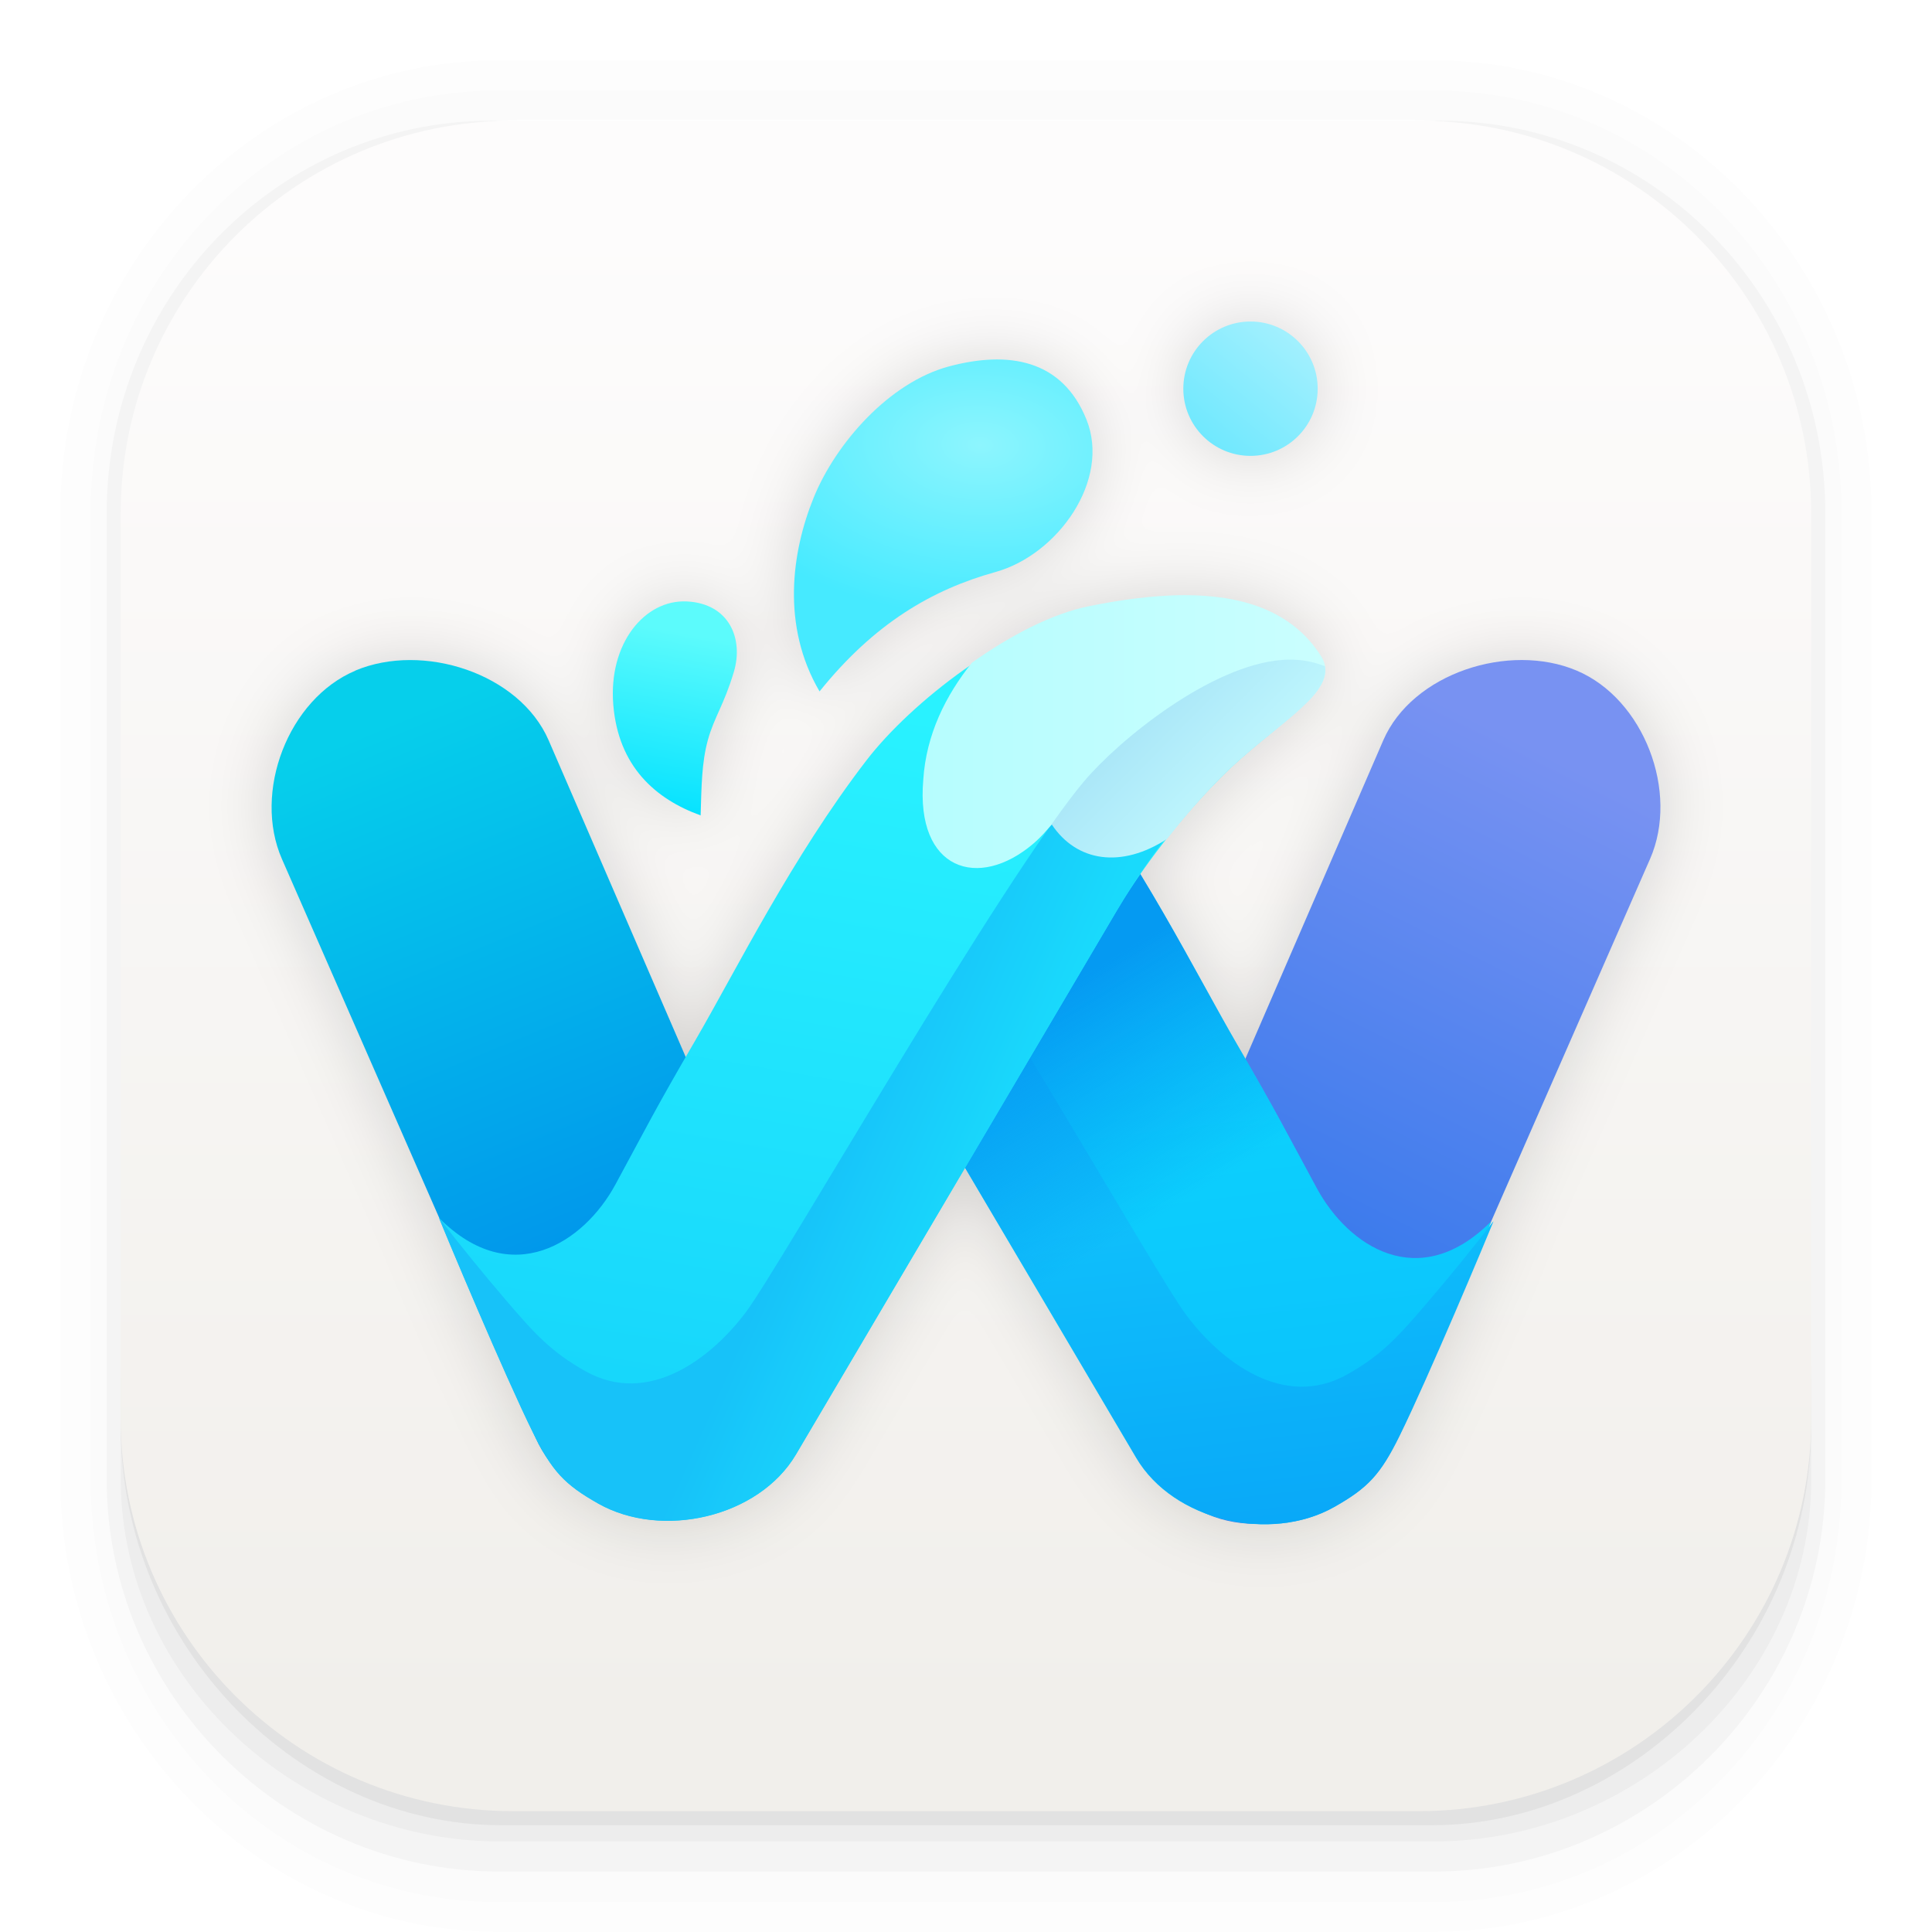
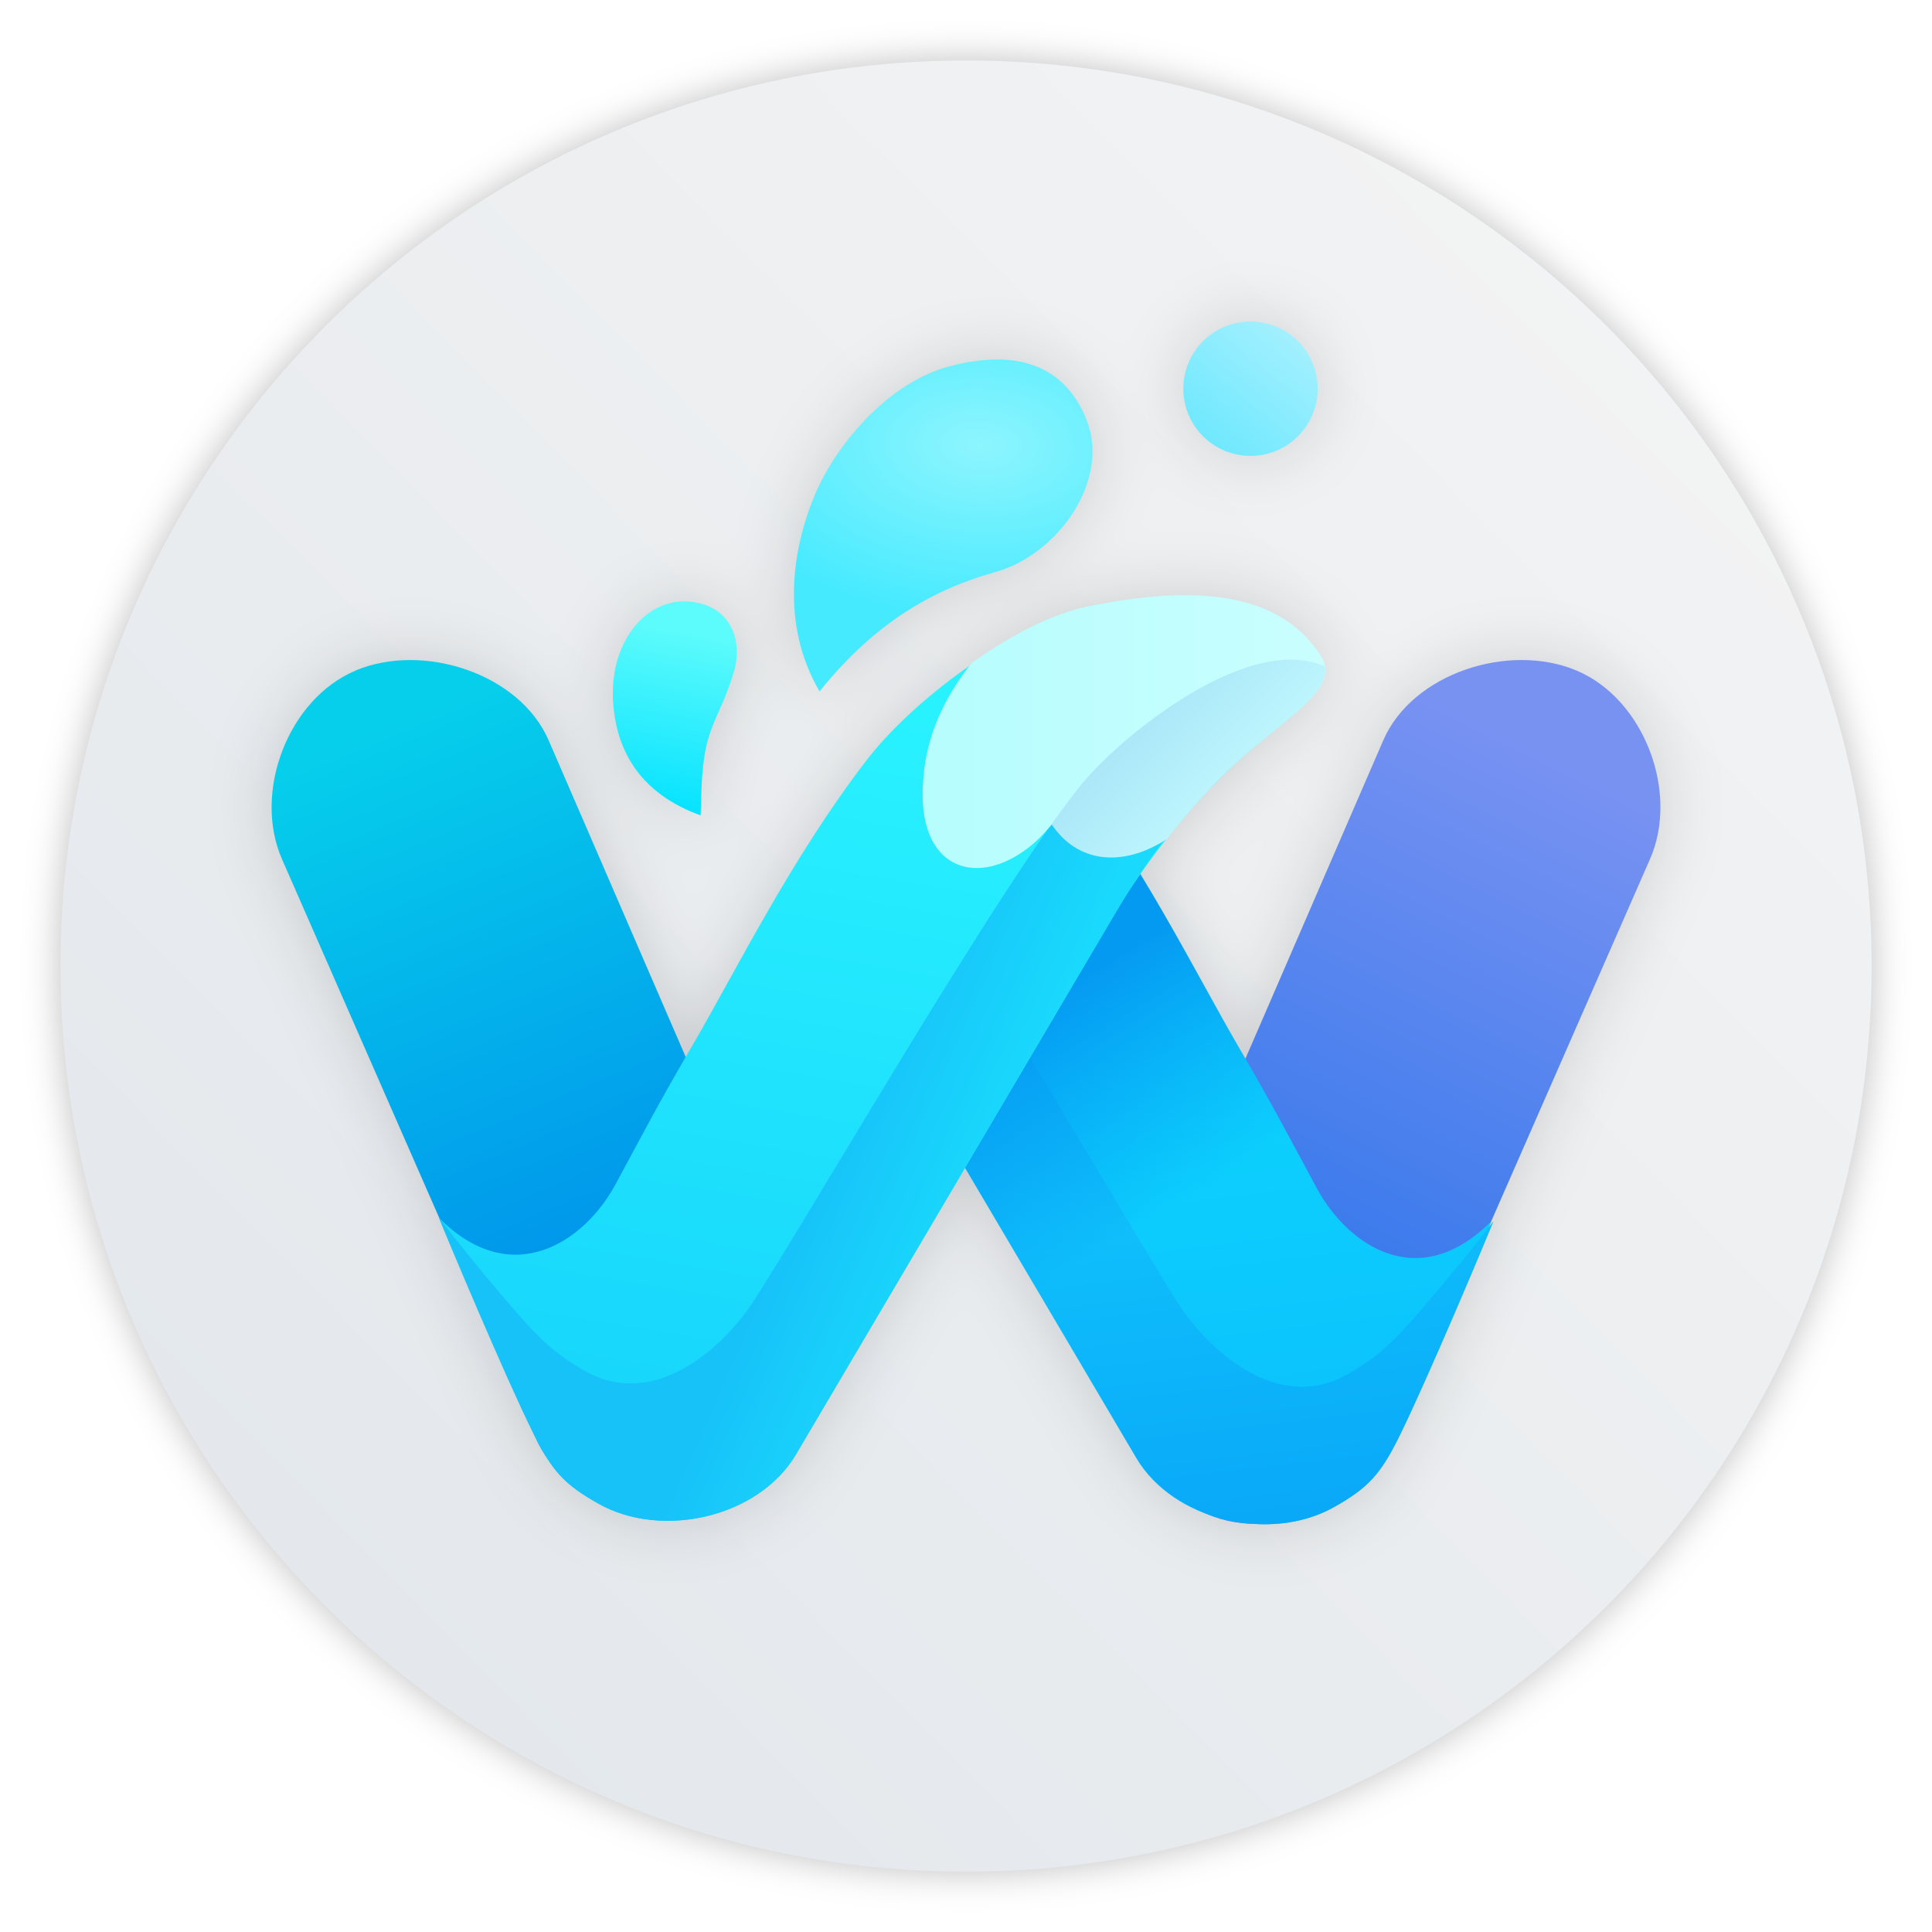
- <svg xmlns="http://www.w3.org/2000/svg" width="64" height="64" version="1.1" viewBox="0 0 16.933 16.933">
-   <defs>
-     <linearGradient id="l" x1="-112.45" x2="-112.42" y1="271.04" y2="265.14" gradientUnits="userSpaceOnUse">
-       <stop stop-color="#0094eb" offset="0" />
-       <stop stop-color="#06cfeb" offset="1" />
-     </linearGradient>
-     <linearGradient id="k" x1="7.04" x2="5.767" y1="286.24" y2="293.71" gradientUnits="userSpaceOnUse">
-       <stop stop-color="#29f2ff" offset="0" />
-       <stop stop-color="#16d5fb" offset="1" />
-     </linearGradient>
-     <linearGradient id="j" x1="32.799" x2="27.072" y1="42.111" y2="39.572" gradientUnits="userSpaceOnUse">
-       <stop stop-color="#19dafc" offset="0" />
-       <stop stop-color="#17c2f9" offset="1" />
-     </linearGradient>
-     <linearGradient id="i" x1="8.998" x2="10.294" y1="289.45" y2="291.56" gradientUnits="userSpaceOnUse">
-       <stop stop-color="#059af2" offset="0" />
-       <stop stop-color="#0598f3" stop-opacity="0" offset="1" />
-     </linearGradient>
-     <linearGradient id="h" x1="11.571" x2="11.096" y1="293.43" y2="289.55" gradientUnits="userSpaceOnUse">
-       <stop stop-color="#0bc3fc" offset="0" />
-       <stop stop-color="#0dd4fe" offset="1" />
-     </linearGradient>
-     <linearGradient id="g" x1="11.607" x2="11.217" y1="294.76" y2="291.42" gradientUnits="userSpaceOnUse">
-       <stop stop-color="#09a7f8" offset="0" />
-       <stop stop-color="#0fbffb" offset="1" />
-     </linearGradient>
-     <linearGradient id="f" x1="11.713" x2="14.149" y1="291.6" y2="286.73" gradientUnits="userSpaceOnUse">
-       <stop stop-color="#3a7aec" offset="0" />
-       <stop stop-color="#7892f2" offset="1" />
-     </linearGradient>
-     <linearGradient id="e" x1="5.25" x2="5.564" y1="287.3" y2="285.59" gradientUnits="userSpaceOnUse">
-       <stop stop-color="#08e3ff" offset="0" />
-       <stop stop-color="#5cfbfc" offset="1" />
-     </linearGradient>
-     <linearGradient id="d" x1="10.855" x2="11.759" y1="283.68" y2="282.57" gradientUnits="userSpaceOnUse">
-       <stop stop-color="#6ee8fe" offset="0" />
-       <stop stop-color="#a3f0fe" offset="1" />
-     </linearGradient>
-     <linearGradient id="c" x1="30.379" x2="45.719" y1="24.664" y2="24.664" gradientUnits="userSpaceOnUse">
-       <stop stop-color="#b6fdfe" offset="0" />
-       <stop stop-color="#cafefe" offset="1" />
-     </linearGradient>
-     <linearGradient id="b" x1="38.878" x2="41.802" y1="24.172" y2="27.079" gradientUnits="userSpaceOnUse">
-       <stop stop-color="#abe7f8" offset="0" />
-       <stop stop-color="#bef6fd" offset="1" />
-     </linearGradient>
-     <radialGradient id="a" cx="8.661" cy="283.81" r="1.504" gradientTransform="matrix(1.9106 .078065 -.047151 1.154 5.4527 -44.482)" gradientUnits="userSpaceOnUse">
-       <stop stop-color="#8df5fe" offset="0" />
-       <stop stop-color="#46eaff" offset="1" />
+ <svg xmlns="http://www.w3.org/2000/svg" xmlns:xlink="http://www.w3.org/1999/xlink" id="svg140" viewBox="0 0 16.933 16.933" version="1.1" height="64" width="64">
+   <defs id="defs70">
+     <linearGradient gradientUnits="userSpaceOnUse" y2="265.14" y1="271.04" x2="-112.42" x1="-112.45" id="l">
+       <stop id="stop2" offset="0" stop-color="#0094eb" />
+       <stop id="stop4" offset="1" stop-color="#06cfeb" />
+     </linearGradient>
+     <linearGradient gradientUnits="userSpaceOnUse" y2="293.71" y1="286.24" x2="5.767" x1="7.04" id="k">
+       <stop id="stop7" offset="0" stop-color="#29f2ff" />
+       <stop id="stop9" offset="1" stop-color="#16d5fb" />
+     </linearGradient>
+     <linearGradient gradientUnits="userSpaceOnUse" y2="39.572" y1="42.111" x2="27.072" x1="32.799" id="j">
+       <stop id="stop12" offset="0" stop-color="#19dafc" />
+       <stop id="stop14" offset="1" stop-color="#17c2f9" />
+     </linearGradient>
+     <linearGradient gradientUnits="userSpaceOnUse" y2="291.56" y1="289.45" x2="10.294" x1="8.998" id="i">
+       <stop id="stop17" offset="0" stop-color="#059af2" />
+       <stop id="stop19" offset="1" stop-opacity="0" stop-color="#0598f3" />
+     </linearGradient>
+     <linearGradient gradientUnits="userSpaceOnUse" y2="289.55" y1="293.43" x2="11.096" x1="11.571" id="h">
+       <stop id="stop22" offset="0" stop-color="#0bc3fc" />
+       <stop id="stop24" offset="1" stop-color="#0dd4fe" />
+     </linearGradient>
+     <linearGradient gradientUnits="userSpaceOnUse" y2="291.42" y1="294.76" x2="11.217" x1="11.607" id="g">
+       <stop id="stop27" offset="0" stop-color="#09a7f8" />
+       <stop id="stop29" offset="1" stop-color="#0fbffb" />
+     </linearGradient>
+     <linearGradient gradientUnits="userSpaceOnUse" y2="286.73" y1="291.6" x2="14.149" x1="11.713" id="f">
+       <stop id="stop32" offset="0" stop-color="#3a7aec" />
+       <stop id="stop34" offset="1" stop-color="#7892f2" />
+     </linearGradient>
+     <linearGradient gradientUnits="userSpaceOnUse" y2="285.59" y1="287.3" x2="5.564" x1="5.25" id="e">
+       <stop id="stop37" offset="0" stop-color="#08e3ff" />
+       <stop id="stop39" offset="1" stop-color="#5cfbfc" />
+     </linearGradient>
+     <linearGradient gradientUnits="userSpaceOnUse" y2="282.57" y1="283.68" x2="11.759" x1="10.855" id="d">
+       <stop id="stop42" offset="0" stop-color="#6ee8fe" />
+       <stop id="stop44" offset="1" stop-color="#a3f0fe" />
+     </linearGradient>
+     <linearGradient gradientUnits="userSpaceOnUse" y2="24.664" y1="24.664" x2="45.719" x1="30.379" id="c">
+       <stop id="stop47" offset="0" stop-color="#b6fdfe" />
+       <stop id="stop49" offset="1" stop-color="#cafefe" />
+     </linearGradient>
+     <linearGradient gradientUnits="userSpaceOnUse" y2="27.079" y1="24.172" x2="41.802" x1="38.878" id="b">
+       <stop id="stop52" offset="0" stop-color="#abe7f8" />
+       <stop id="stop54" offset="1" stop-color="#bef6fd" />
+     </linearGradient>
+     <radialGradient gradientUnits="userSpaceOnUse" gradientTransform="matrix(1.9106 .078065 -.047151 1.154 5.4527 -44.482)" r="1.504" cy="283.81" cx="8.661" id="a">
+       <stop id="stop57" offset="0" stop-color="#8df5fe" />
+       <stop id="stop59" offset="1" stop-color="#46eaff" />
    </radialGradient>
-     <filter id="n" x="-.056" y="-.065" width="1.112" height="1.129" color-interpolation-filters="sRGB">
-       <feGaussianBlur stdDeviation="0.326" />
-     </filter>
-     <linearGradient id="linearGradient862-3" x1="7.937" x2="7.937" y1="15.081" y2="1.852" gradientTransform="matrix(.99996 0 0 .99996 3.7873e-5 .0083453)" gradientUnits="userSpaceOnUse">
-       <stop stop-color="#f1efeb" offset="0" />
-       <stop stop-color="#fdfcfc" offset="1" />
-     </linearGradient>
+     <filter color-interpolation-filters="sRGB" height="1.129" width="1.112" y="-.065" x="-.056" id="n">
+       <feGaussianBlur id="feGaussianBlur62" stdDeviation="0.326" />
+     </filter>
+     <linearGradient gradientUnits="userSpaceOnUse" gradientTransform="matrix(.99996 0 0 .99996 3.7873e-5 .0083453)" y2="1.852" y1="15.081" x2="7.937" x1="7.937" id="linearGradient862-3">
+       <stop id="stop65" offset="0" stop-color="#f1efeb" />
+       <stop id="stop67" offset="1" stop-color="#fdfcfc" />
+     </linearGradient>
+     <linearGradient id="linearGradient964">
+       <stop id="stop960" offset="0" style="stop-color:#e1e6eb;stop-opacity:1" />
+       <stop id="stop962" offset="1" style="stop-color:#f5f5f5;stop-opacity:1" />
+     </linearGradient>
+     <linearGradient id="linearGradient910" x1="45" x2="60.076" y1="19" y2="3.924" gradientTransform="matrix(0.89283,0,0,-0.89283,114.0544,60.491)" gradientUnits="userSpaceOnUse">
+       <stop stop-color="#fff" offset="0" id="stop2-3" />
+       <stop stop-color="#ffefcc" offset="1" id="stop4-6" />
+     </linearGradient>
+     <radialGradient id="radialGradient1089" cx="-10.016" cy="4.929" r="1.7" gradientTransform="matrix(6.8413,0.088798,-0.13161,10.14,218.5036,-115.0887)" gradientUnits="userSpaceOnUse">
+       <stop offset="0" id="stop7-7" />
+       <stop stop-opacity=".33" offset=".476" id="stop9-5" />
+       <stop stop-opacity=".01" offset=".862" id="stop11" />
+       <stop stop-opacity="0" offset="1" id="stop13" />
+     </radialGradient>
+     <linearGradient id="linearGradient940" x1="30" x2="30" y1="54" y2="9" gradientTransform="matrix(1,0,0,-1,110.6258,63.947)" gradientUnits="userSpaceOnUse">
+       <stop stop-color="#fff" offset="0" id="stop16" />
+       <stop stop-color="#f5f5f5" offset="1" id="stop18" />
+     </linearGradient>
+     <linearGradient id="b-3" x1="399.57" x2="399.57" y1="545.8" y2="517.8" gradientTransform="matrix(0.5669644,0,0,0.5669644,-192.5796,-293.0203)" gradientUnits="userSpaceOnUse">
+       <stop stop-color="#3889e9" offset="0" id="stop21" />
+       <stop stop-color="#5ea5fb" offset="1" id="stop23" />
+     </linearGradient>
+     <linearGradient id="linearGradient862" x1="7.937" x2="7.937" y1="15.081" y2="1.852" gradientTransform="matrix(3.7796,0,0,3.7796,110.6258,0)" gradientUnits="userSpaceOnUse">
+       <stop stop-color="#424242" offset="0" id="stop26" />
+       <stop stop-color="#272727" offset="1" id="stop28" />
+     </linearGradient>
+     <filter id="filter1154" x="-.101" y="-.115" width="1.203" height="1.231" color-interpolation-filters="sRGB">
+       <feGaussianBlur stdDeviation="1.158" id="feGaussianBlur31" />
+     </filter>
+     <style id="style921" type="text/css" />
+     <style id="style923" type="text/css" />
+     <style id="style925" type="text/css" />
+     <style id="style927" type="text/css" />
+     <filter color-interpolation-filters="sRGB" height="1.048" width="1.048" y="-.024" x="-.024" id="filter11290">
+       <feGaussianBlur id="feGaussianBlur929" stdDeviation="0.159" />
+     </filter>
+     <linearGradient gradientUnits="userSpaceOnUse" gradientTransform="matrix(3.7796,0,0,3.7796,-0.13309,0.024828)" y2=".647" y1="16.296" x2="16.388" x1=".739" id="linearGradient1005">
+       <stop id="stop932" offset="0" stop-color="#00dc96" />
+       <stop id="stop934" offset="1" stop-color="#14d29b" />
+     </linearGradient>
+     <style id="style937" type="text/css" />
+     <style id="style939" type="text/css" />
+     <style id="style941" type="text/css" />
+     <linearGradient id="linearGradient1057">
+       <stop id="stop1229" offset="0" stop-color="#fff" />
+       <stop id="stop1231" offset="1" stop-opacity="0" stop-color="#fff" />
+     </linearGradient>
+     <linearGradient gradientUnits="userSpaceOnUse" gradientTransform="matrix(1.5625,0,0,1.5625,0.40633,-5.1891)" y2="52.847" y1="27.545" x2="34.999" x1="34.999" id="linearGradient982">
+       <stop id="stop1234" offset="0" stop-color="#32b4ff" />
+       <stop id="stop1236" offset="1" stop-color="#3287ff" />
+     </linearGradient>
+     <style id="style1239" type="text/css" />
+     <style id="style1241" type="text/css" />
+     <linearGradient gradientUnits="userSpaceOnUse" gradientTransform="matrix(1.5625,0,0,1.5625,-9.2253,1.3231)" y2="43.681" y1="18.052" x2="21.314" x1="21.314" id="linearGradient1047">
+       <stop id="stop1243" offset="0" stop-color="#14dc78" />
+       <stop id="stop1245" offset="1" stop-color="#14a03c" />
+     </linearGradient>
+     <linearGradient gradientUnits="userSpaceOnUse" gradientTransform="matrix(1.5625,0,0,1.5625,-8.1072,-10.908)" y2="37.368" y1="12.316" x2="41.729" x1="41.729" id="linearGradient1049">
+       <stop id="stop1248" offset="0" stop-color="#ff3c64" />
+       <stop id="stop1250" offset="1" stop-color="#ff4628" />
+     </linearGradient>
+     <linearGradient xlink:href="#linearGradient1057" gradientUnits="userSpaceOnUse" gradientTransform="matrix(1,0,0,1.2271,0.20646,-10.975)" y2="39.768" y1="32.234" x2="34.427" x1="34.427" id="linearGradient1059" />
+     <linearGradient xlink:href="#linearGradient1057" gradientUnits="userSpaceOnUse" gradientTransform="matrix(1,0,0,1.2271,-12.55,-19.793)" y2="39.768" y1="32.234" x2="34.427" x1="34.427" id="linearGradient1063" />
+     <linearGradient xlink:href="#linearGradient1057" gradientUnits="userSpaceOnUse" gradientTransform="matrix(1,0,0,1.2271,5.7554,-25.761)" y2="39.768" y1="32.234" x2="34.427" x1="34.427" id="linearGradient1067" />
+     <filter color-interpolation-filters="sRGB" height="1.048" width="1.048" y="-.024" x="-.024" id="filter11290-3">
+       <feGaussianBlur id="feGaussianBlur1256" stdDeviation="0.159" />
+     </filter>
+     <linearGradient gradientUnits="userSpaceOnUse" gradientTransform="matrix(3.7796,0,0,3.7796,-0.13155,0.0250173)" y2=".647" y1="16.296" x2="16.388" x1=".739" id="linearGradient1005-6">
+       <stop id="stop1259" offset="0" stop-color="#dddfe1" />
+       <stop id="stop1261" offset="1" stop-color="#f3f4f6" />
+     </linearGradient>
+     <linearGradient gradientTransform="matrix(0.2645781,0,0,0.2645781,19.75104,0.1362822)" gradientUnits="userSpaceOnUse" y2="1.874" x2="-12.677" y1="60.745" x1="-72.471" id="linearGradient966" xlink:href="#linearGradient964" />
  </defs>
-   <g shape-rendering="auto">
-     <path d="m4.369 0.529c-2.114 0-3.84 1.784-3.84 3.968v8.467c0 2.185 1.726 3.968 3.84 3.968h8.194c2.114 0 3.84-1.784 3.84-3.968v-8.467c0-2.185-1.726-3.968-3.84-3.968zm0.257 0.521h7.681c1.844 0 3.329 1.534 3.329 3.44v7.937c0 1.906-1.485 3.44-3.329 3.44h-7.681c-1.844 0-3.329-1.534-3.329-3.44v-7.937c0-1.906 1.485-3.44 3.329-3.44z" color="#000000" color-rendering="auto" dominant-baseline="auto" image-rendering="auto" opacity=".01" solid-color="#000000" stop-color="#000000" style="font-feature-settings:normal;font-variant-alternates:normal;font-variant-caps:normal;font-variant-east-asian:normal;font-variant-ligatures:normal;font-variant-numeric:normal;font-variant-position:normal;font-variation-settings:normal;inline-size:0;isolation:auto;mix-blend-mode:normal;shape-margin:0;shape-padding:0;text-decoration-color:#000000;text-decoration-line:none;text-decoration-style:solid;text-indent:0;text-orientation:mixed;text-transform:none;white-space:normal" />
-     <path d="m4.359 0.794c-1.967 0-3.564 1.653-3.564 3.688v8.5c0 2.035 1.597 3.688 3.564 3.688h8.216c1.967 0 3.564-1.653 3.564-3.688v-8.5c0-2.035-1.598-3.688-3.564-3.688zm0.272 0.256h7.672c1.842 0 3.325 1.534 3.325 3.44v7.937c0 1.906-1.483 3.44-3.325 3.44h-7.672c-1.842 0-3.325-1.534-3.325-3.44v-7.937c0-1.906 1.483-3.44 3.325-3.44z" color="#000000" color-rendering="auto" dominant-baseline="auto" image-rendering="auto" opacity=".01" solid-color="#000000" stop-color="#000000" style="font-feature-settings:normal;font-variant-alternates:normal;font-variant-caps:normal;font-variant-east-asian:normal;font-variant-ligatures:normal;font-variant-numeric:normal;font-variant-position:normal;font-variation-settings:normal;inline-size:0;isolation:auto;mix-blend-mode:normal;shape-margin:0;shape-padding:0;text-decoration-color:#000000;text-decoration-line:none;text-decoration-style:solid;text-indent:0;text-orientation:mixed;text-transform:none;white-space:normal" />
-     <g>
-       <path d="m4.31 1.058c-1.866 0-3.375 1.538-3.375 3.439v8.467c0 1.901 1.57 3.439 3.436 3.439h8.2c1.866 0 3.427-1.538 3.427-3.439v-8.467c0-1.901-1.51-3.439-3.376-3.439h-0.097c1.794 0.087 3.214 1.582 3.214 3.432v7.937c0 1.906-1.506 3.44-3.377 3.44h-7.79c-1.871 0-3.377-1.534-3.377-3.44v-7.937c0-1.85 1.42-3.345 3.214-3.432z" color="#000000" color-rendering="auto" dominant-baseline="auto" image-rendering="auto" opacity=".03" solid-color="#000000" stop-color="#000000" style="font-feature-settings:normal;font-variant-alternates:normal;font-variant-caps:normal;font-variant-east-asian:normal;font-variant-ligatures:normal;font-variant-numeric:normal;font-variant-position:normal;font-variation-settings:normal;inline-size:0;isolation:auto;mix-blend-mode:normal;shape-margin:0;shape-padding:0;text-decoration-color:#000000;text-decoration-line:none;text-decoration-style:solid;text-indent:0;text-orientation:mixed;text-transform:none;white-space:normal" />
-       <path transform="scale(.26458)" d="m4 46.969v2.031c0 6.648 5.896 12 12.544 12h30.961c6.648 0 12.495-5.352 12.495-12v-1.992c-0.021 7.185-5.81 12.963-13 12.963h-29.998c-7.203 0-13.002-5.799-13.002-13.002z" color="#000000" color-rendering="auto" dominant-baseline="auto" image-rendering="auto" opacity=".03" solid-color="#000000" stop-color="#000000" style="font-feature-settings:normal;font-variant-alternates:normal;font-variant-caps:normal;font-variant-east-asian:normal;font-variant-ligatures:normal;font-variant-numeric:normal;font-variant-position:normal;font-variation-settings:normal;inline-size:0;isolation:auto;mix-blend-mode:normal;shape-margin:0;shape-padding:0;text-decoration-color:#000000;text-decoration-line:none;text-decoration-style:solid;text-indent:0;text-orientation:mixed;text-transform:none;white-space:normal" />
-       <path d="m1.058 11.906v0.592c0 1.939 1.573 3.499 3.332 3.499h8.16c1.759 0 3.324-1.561 3.324-3.499v-0.581c-0.006 2.095-1.537 3.78-3.439 3.78h-7.937c-1.906 0-3.44-1.691-3.44-3.792z" color="#000000" color-rendering="auto" dominant-baseline="auto" image-rendering="auto" opacity=".05" solid-color="#000000" stop-color="#000000" style="font-feature-settings:normal;font-variant-alternates:normal;font-variant-caps:normal;font-variant-east-asian:normal;font-variant-ligatures:normal;font-variant-numeric:normal;font-variant-position:normal;font-variation-settings:normal;inline-size:0;isolation:auto;mix-blend-mode:normal;shape-margin:0;shape-padding:0;text-decoration-color:#000000;text-decoration-line:none;text-decoration-style:solid;text-indent:0;text-orientation:mixed;text-transform:none;white-space:normal" />
+   <circle style="filter:url(#filter11290-3)" id="circle1266" stroke-width="0.14" opacity="0.25" filter="url(#filter11290)" r="7.938" cy="8.467" cx="8.467" />
+   <circle style="fill:url(#linearGradient966);fill-opacity:1;stroke-width:0.826;stroke-linecap:round" id="path958" cx="8.467" cy="8.467" r="7.937" />
+   <g id="g112" opacity=".15" filter="url(#n)" transform="matrix(.86977 0 0 .86977 1.0951 -242.86)">
+     <path id="path88" style="paint-order:normal" d="m-112.36 264.53c0.737 0 1.505 0.666 1.503 1.403l-0.022 6.612c-2e-3 0.737-0.718 1.174-1.454 1.174s-1.457-0.622-1.458-1.358l-8e-3 -6.366c-9.2e-4 -0.737 0.703-1.464 1.439-1.464z" transform="matrix(.92176 -.38775 .4003 .91639 0 0)" />
+     <path id="path90" style="paint-order:normal" d="m14.627 285.98c-0.679-0.286-1.654 0.027-1.947 0.703l-2.627 6.067c-0.293 0.676 0.18 1.448 0.859 1.734 0.679 0.286 1.604-0.099 1.9-0.774l2.556-5.831c0.296-0.675-0.062-1.614-0.741-1.899z" />
+     <path id="path92" style="paint-order:normal" d="m9.479 286.92c0.749 0.973 1.31 2.108 1.726 2.824 0.417 0.716 0.487 0.866 0.805 1.452 0.317 0.585 1.03 1.065 1.758 0.334-0.066 0.166-0.639 1.579-0.928 2.164-0.192 0.39-0.318 0.524-0.658 0.716-0.641 0.362-1.618 0.139-1.992-0.496l-3.229-5.473c1.153-0.695 1.323-0.837 2.519-1.52z" />
+     <path id="path94" style="paint-order:normal" d="m7.521 287.46c0.833 0.981 2.829 4.553 3.175 5.016 0.346 0.463 0.981 0.958 1.623 0.596 0.34-0.192 0.506-0.374 0.789-0.704 0.227-0.265 0.481-0.575 0.677-0.833 0.002-2e-3 0.003-3e-3 0.005-4e-3 -0.066 0.166-0.657 1.576-0.946 2.162-0.192 0.39-0.318 0.524-0.658 0.716-0.641 0.362-1.618 0.139-1.993-0.496l-3.229-5.474c0.23-0.382 0.313-0.513 0.558-0.979z" />
+     <path id="path96" style="paint-order:normal" d="m9.479 286.92c0.749 0.973 1.31 2.108 1.726 2.824 0.417 0.716 0.487 0.866 0.805 1.452 0.317 0.585 1.03 1.065 1.758 0.334-0.066 0.166-0.639 1.579-0.928 2.164-0.192 0.39-0.318 0.524-0.658 0.716-0.641 0.362-1.618 0.139-1.992-0.496l-3.229-5.473c1.153-0.695 1.323-0.837 2.519-1.52z" />
+     <path id="path98" style="paint-order:normal" d="m9.711 285.37c-0.802 0.161-1.789 0.93-2.238 1.514-0.749 0.973-1.31 2.108-1.726 2.824-0.417 0.716-0.487 0.866-0.805 1.452-0.317 0.585-1.048 1.068-1.776 0.337 0.066 0.166 0.657 1.576 0.946 2.161 0.192 0.39 0.318 0.524 0.658 0.716 0.641 0.362 1.618 0.139 1.992-0.496l3.229-5.473c0.187-0.317 0.543-0.835 1.051-1.347 0.543-0.548 1.198-0.852 0.976-1.206-0.476-0.761-1.474-0.652-2.276-0.492z" />
+     <path id="path100" style="paint-order:normal" d="m44.643 21.932c-0.181-0.013-0.371-0.013-0.57 2e-3 -2.719 0.204-6.19 3.027-7.533 4.61-3.148 3.708-11.577 18.472-12.883 20.22-1.307 1.748-3.708 3.622-6.133 2.252-1.285-0.726-1.912-1.413-2.981-2.66-0.858-1.001-1.817-2.174-2.561-3.148-0.006-0.006-0.012-0.01-0.018-0.016 0.248 0.629 2.482 5.958 3.574 8.17 0.727 1.472 1.203 1.979 2.488 2.705 2.424 1.37 6.116 0.525 7.531-1.873l12.205-20.688c0.707-1.199 1.983-3.182 3.904-5.117 1.862-1.877 4.118-2.959 3.912-4.157-0.321-0.126-0.546-0.271-0.936-0.299z" transform="matrix(.26458 0 0 .26458 0 280.07)" />
+     <path id="path102" d="m5.801 287.44c-0.456-0.165-0.829-0.494-0.88-1.114-0.051-0.619 0.317-1.064 0.743-1.042s0.571 0.377 0.472 0.709c-0.099 0.332-0.199 0.458-0.262 0.687s-0.064 0.469-0.073 0.76z" />
+     <path id="path104" d="m6.999 286.19c-0.385-0.658-0.282-1.404-0.058-1.954 0.224-0.55 0.764-1.16 1.361-1.32s1.142-0.074 1.387 0.535c0.245 0.608-0.285 1.361-0.919 1.537s-1.219 0.516-1.771 1.203z" />
+     <circle id="circle106" style="paint-order:normal" r=".677" cy="283.14" cx="11.342" />
+     <path id="path108" style="paint-order:normal" d="m40.379 19.467c-1.243-0.001-2.518 0.19-3.654 0.418-1.427 0.286-3.009 1.124-4.465 2.152-1.004 1.25-1.745 2.742-1.855 4.459-0.296 3.456 2.104 4.213 4.188 2.438 0.319-0.272 0.498-0.501 0.688-0.713 0.898-0.833 6.312-2.926 9.768-4.699 0.585-0.599 0.873-1.147 0.516-1.717-1.125-1.797-3.111-2.336-5.184-2.338z" transform="matrix(.26458 0 0 .26458 0 280.07)" />
+     <path id="path110" style="paint-order:normal" d="m44.643 21.932c-0.181-0.013-0.371-0.013-0.57 2e-3 -2.719 0.204-6.19 3.027-7.533 4.609-0.353 0.416-0.779 0.988-1.248 1.648 0.963 1.455 2.679 1.677 4.394 0.562 0.592-0.75 1.259-1.54 2.051-2.338 1.862-1.877 4.173-3.042 3.967-4.24-0.321-0.126-0.67-0.216-1.06-0.244z" transform="matrix(.26458 0 0 .26458 0 280.07)" />
+   </g>
+   <g id="g138" transform="matrix(.86977 0 0 .86977 1.0951 -242.86)">
+     <path id="path114" style="paint-order:normal" fill="url(#l)" d="m-112.36 264.53c0.737 0 1.505 0.666 1.503 1.403l-0.022 6.612c-2e-3 0.737-0.718 1.174-1.454 1.174s-1.457-0.622-1.458-1.358l-8e-3 -6.366c-9.2e-4 -0.737 0.703-1.464 1.439-1.464z" transform="matrix(.92176 -.38775 .4003 .91639 0 0)" />
+     <path id="path116" style="paint-order:normal" fill="url(#f)" d="m14.627 285.98c-0.679-0.286-1.654 0.027-1.947 0.703l-2.627 6.067c-0.293 0.676 0.18 1.448 0.859 1.734 0.679 0.286 1.604-0.099 1.9-0.774l2.556-5.831c0.296-0.675-0.062-1.614-0.741-1.899z" />
+     <path id="path118" style="paint-order:normal" fill="url(#h)" d="m9.479 286.92c0.749 0.973 1.31 2.108 1.726 2.824 0.417 0.716 0.487 0.866 0.805 1.452 0.317 0.585 1.03 1.065 1.758 0.334-0.066 0.166-0.639 1.579-0.928 2.164-0.192 0.39-0.318 0.524-0.658 0.716-0.641 0.362-1.618 0.139-1.992-0.496l-3.229-5.473c1.153-0.695 1.323-0.837 2.519-1.52z" />
+     <path id="path120" style="paint-order:normal" fill="url(#g)" d="m7.521 287.46c0.833 0.981 2.829 4.553 3.175 5.016 0.346 0.463 0.981 0.958 1.623 0.596 0.34-0.192 0.506-0.374 0.789-0.704 0.227-0.265 0.481-0.575 0.677-0.833 0.002-2e-3 0.003-3e-3 0.005-4e-3 -0.066 0.166-0.657 1.576-0.946 2.162-0.192 0.39-0.318 0.524-0.658 0.716-0.641 0.362-1.618 0.139-1.993-0.496l-3.229-5.474c0.23-0.382 0.313-0.513 0.558-0.979z" />
+     <path id="path122" style="paint-order:normal" fill="url(#i)" d="m9.479 286.92c0.749 0.973 1.31 2.108 1.726 2.824 0.417 0.716 0.487 0.866 0.805 1.452 0.317 0.585 1.03 1.065 1.758 0.334-0.066 0.166-0.639 1.579-0.928 2.164-0.192 0.39-0.318 0.524-0.658 0.716-0.641 0.362-1.618 0.139-1.992-0.496l-3.229-5.473c1.153-0.695 1.323-0.837 2.519-1.52z" />
+     <path id="path124" style="paint-order:normal" fill="url(#k)" d="m9.711 285.37c-0.802 0.161-1.789 0.93-2.238 1.514-0.749 0.973-1.31 2.108-1.726 2.824-0.417 0.716-0.487 0.866-0.805 1.452-0.317 0.585-1.048 1.068-1.776 0.337 0.066 0.166 0.657 1.576 0.946 2.161 0.192 0.39 0.318 0.524 0.658 0.716 0.641 0.362 1.618 0.139 1.992-0.496l3.229-5.473c0.187-0.317 0.543-0.835 1.051-1.347 0.543-0.548 1.198-0.852 0.976-1.206-0.476-0.761-1.474-0.652-2.276-0.492z" />
+     <path id="path126" style="paint-order:normal" fill="url(#j)" d="m44.643 21.932c-0.181-0.013-0.371-0.013-0.57 2e-3 -2.719 0.204-6.19 3.027-7.533 4.61-3.148 3.708-11.577 18.472-12.883 20.22-1.307 1.748-3.708 3.622-6.133 2.252-1.285-0.726-1.912-1.413-2.981-2.66-0.858-1.001-1.817-2.174-2.561-3.148-0.006-0.006-0.012-0.01-0.018-0.016 0.248 0.629 2.482 5.958 3.574 8.17 0.727 1.472 1.203 1.979 2.488 2.705 2.424 1.37 6.116 0.525 7.531-1.873l12.205-20.688c0.707-1.199 1.983-3.182 3.904-5.117 1.862-1.877 4.118-2.959 3.912-4.157-0.321-0.126-0.546-0.271-0.936-0.299z" transform="matrix(.26458 0 0 .26458 0 280.07)" />
+     <path id="path128" fill="url(#e)" d="m5.801 287.44c-0.456-0.165-0.829-0.494-0.88-1.114-0.051-0.619 0.317-1.064 0.743-1.042s0.571 0.377 0.472 0.709c-0.099 0.332-0.199 0.458-0.262 0.687s-0.064 0.469-0.073 0.76z" />
+     <path id="path130" fill="url(#a)" d="m6.999 286.19c-0.385-0.658-0.282-1.404-0.058-1.954 0.224-0.55 0.764-1.16 1.361-1.32s1.142-0.074 1.387 0.535c0.245 0.608-0.285 1.361-0.919 1.537s-1.219 0.516-1.771 1.203z" />
+     <circle id="circle132" style="paint-order:normal" fill="url(#d)" r=".677" cy="283.14" cx="11.342" />
+     <path id="path134" style="paint-order:normal" fill="url(#c)" d="m40.379 19.467c-1.243-0.001-2.518 0.19-3.654 0.418-1.427 0.286-3.009 1.124-4.465 2.152-1.004 1.25-1.745 2.742-1.855 4.459-0.296 3.456 2.104 4.213 4.188 2.438 0.319-0.272 0.498-0.501 0.688-0.713 0.898-0.833 6.312-2.926 9.768-4.699 0.585-0.599 0.873-1.147 0.516-1.717-1.125-1.797-3.111-2.336-5.184-2.338z" transform="matrix(.26458 0 0 .26458 0 280.07)" />
+     <path id="path136" style="paint-order:normal" fill="url(#b)" d="m44.643 21.932c-0.181-0.013-0.371-0.013-0.57 2e-3 -2.719 0.204-6.19 3.027-7.533 4.609-0.353 0.416-0.779 0.988-1.248 1.648 0.963 1.455 2.679 1.677 4.394 0.562 0.592-0.75 1.259-1.54 2.051-2.338 1.862-1.877 4.173-3.042 3.967-4.24-0.321-0.126-0.67-0.216-1.06-0.244z" transform="matrix(.26458 0 0 .26458 0 280.07)" />
+   </g>
+   <circle id="circle52" stroke-width="0.416" fill="url(#b-3)" r="0" cy="8.478" cx="34.529" style="fill:url(#b-3)" />
+   <g transform="matrix(0.2645781,0,0,0.2645781,26.05718,1.5904796e-7)" id="g989" fill="#5e4aa6">
+     <circle id="circle945" r="0" cy="-1241.6" cx="-1248.7" />
+     <circle id="circle947" fill-rule="evenodd" r="0" cy="23.855" cx="-149.15" />
+     <circle id="circle949" r="0" cy="-1241.6" cx="-1248.7" />
+     <circle id="circle951" fill-rule="evenodd" r="0" cy="23.855" cx="-149.15" />
+     <circle id="circle953" r="0" cy="-1256.6" cx="-1150.9" />
+     <circle id="circle955" fill-rule="evenodd" r="0" cy="8.874" cx="-51.327" />
+     <g id="g987" stroke-width="0.265" transform="matrix(3.7796,0,0,3.7796,167.86,4.61)">
+       <g id="g965" transform="translate(-0.0272,0.0065001)">
+         <circle id="circle957" r="0" cy="-328.38" cx="-330.35" />
+         <circle id="circle959" r="0" cy="-326.25" cx="-312.11" />
+         <circle id="circle961" r="0" cy="-333.07" cx="-306.02" />
+         <circle id="circle963" r="0" cy="-326.01" cx="-308.84" />
+       </g>
+       <g id="g975" transform="translate(-0.0272,0.0065001)">
+         <circle id="circle967" r="0" cy="-328.38" cx="-330.35" />
+         <circle id="circle969" r="0" cy="-326.25" cx="-312.11" />
+         <circle id="circle971" r="0" cy="-333.07" cx="-306.02" />
+         <circle id="circle973" r="0" cy="-326.01" cx="-308.84" />
+       </g>
+       <g id="g985" transform="translate(-0.02705,0.0064503)">
+         <circle id="circle977" r="0" cy="-328.38" cx="-330.35" />
+         <circle id="circle979" r="0" cy="-326.25" cx="-312.11" />
+         <circle id="circle981" r="0" cy="-333.07" cx="-306.02" />
+         <circle id="circle983" r="0" cy="-326.01" cx="-308.84" />
+       </g>
    </g>
  </g>
-   <rect x="1.058" y="1.058" width="14.816" height="14.816" rx="3.44" ry="3.44" fill="url(#linearGradient862-3)" stroke-width="1" />
-   <g transform="matrix(.86977 0 0 .86977 1.0951 -242.86)" filter="url(#n)" opacity=".15">
-     <path transform="matrix(.92176 -.38775 .4003 .91639 0 0)" d="m-112.36 264.53c0.737 0 1.505 0.666 1.503 1.403l-0.022 6.612c-2e-3 0.737-0.718 1.174-1.454 1.174s-1.457-0.622-1.458-1.358l-8e-3 -6.366c-9.2e-4 -0.737 0.703-1.464 1.439-1.464z" style="paint-order:normal" />
-     <path d="m14.627 285.98c-0.679-0.286-1.654 0.027-1.947 0.703l-2.627 6.067c-0.293 0.676 0.18 1.448 0.859 1.734 0.679 0.286 1.604-0.099 1.9-0.774l2.556-5.831c0.296-0.675-0.062-1.614-0.741-1.899z" style="paint-order:normal" />
-     <path d="m9.479 286.92c0.749 0.973 1.31 2.108 1.726 2.824 0.417 0.716 0.487 0.866 0.805 1.452 0.317 0.585 1.03 1.065 1.758 0.334-0.066 0.166-0.639 1.579-0.928 2.164-0.192 0.39-0.318 0.524-0.658 0.716-0.641 0.362-1.618 0.139-1.992-0.496l-3.229-5.473c1.153-0.695 1.323-0.837 2.519-1.52z" style="paint-order:normal" />
-     <path d="m7.521 287.46c0.833 0.981 2.829 4.553 3.175 5.016 0.346 0.463 0.981 0.958 1.623 0.596 0.34-0.192 0.506-0.374 0.789-0.704 0.227-0.265 0.481-0.575 0.677-0.833 0.002-2e-3 0.003-3e-3 0.005-4e-3 -0.066 0.166-0.657 1.576-0.946 2.162-0.192 0.39-0.318 0.524-0.658 0.716-0.641 0.362-1.618 0.139-1.993-0.496l-3.229-5.474c0.23-0.382 0.313-0.513 0.558-0.979z" style="paint-order:normal" />
-     <path d="m9.479 286.92c0.749 0.973 1.31 2.108 1.726 2.824 0.417 0.716 0.487 0.866 0.805 1.452 0.317 0.585 1.03 1.065 1.758 0.334-0.066 0.166-0.639 1.579-0.928 2.164-0.192 0.39-0.318 0.524-0.658 0.716-0.641 0.362-1.618 0.139-1.992-0.496l-3.229-5.473c1.153-0.695 1.323-0.837 2.519-1.52z" style="paint-order:normal" />
-     <path d="m9.711 285.37c-0.802 0.161-1.789 0.93-2.238 1.514-0.749 0.973-1.31 2.108-1.726 2.824-0.417 0.716-0.487 0.866-0.805 1.452-0.317 0.585-1.048 1.068-1.776 0.337 0.066 0.166 0.657 1.576 0.946 2.161 0.192 0.39 0.318 0.524 0.658 0.716 0.641 0.362 1.618 0.139 1.992-0.496l3.229-5.473c0.187-0.317 0.543-0.835 1.051-1.347 0.543-0.548 1.198-0.852 0.976-1.206-0.476-0.761-1.474-0.652-2.276-0.492z" style="paint-order:normal" />
-     <path transform="matrix(.26458 0 0 .26458 0 280.07)" d="m44.643 21.932c-0.181-0.013-0.371-0.013-0.57 2e-3 -2.719 0.204-6.19 3.027-7.533 4.61-3.148 3.708-11.577 18.472-12.883 20.22-1.307 1.748-3.708 3.622-6.133 2.252-1.285-0.726-1.912-1.413-2.981-2.66-0.858-1.001-1.817-2.174-2.561-3.148-0.006-0.006-0.012-0.01-0.018-0.016 0.248 0.629 2.482 5.958 3.574 8.17 0.727 1.472 1.203 1.979 2.488 2.705 2.424 1.37 6.116 0.525 7.531-1.873l12.205-20.688c0.707-1.199 1.983-3.182 3.904-5.117 1.862-1.877 4.118-2.959 3.912-4.157-0.321-0.126-0.546-0.271-0.936-0.299z" style="paint-order:normal" />
-     <path d="m5.801 287.44c-0.456-0.165-0.829-0.494-0.88-1.114-0.051-0.619 0.317-1.064 0.743-1.042s0.571 0.377 0.472 0.709c-0.099 0.332-0.199 0.458-0.262 0.687s-0.064 0.469-0.073 0.76z" />
-     <path d="m6.999 286.19c-0.385-0.658-0.282-1.404-0.058-1.954 0.224-0.55 0.764-1.16 1.361-1.32s1.142-0.074 1.387 0.535c0.245 0.608-0.285 1.361-0.919 1.537s-1.219 0.516-1.771 1.203z" />
-     <circle cx="11.342" cy="283.14" r=".677" style="paint-order:normal" />
-     <path transform="matrix(.26458 0 0 .26458 0 280.07)" d="m40.379 19.467c-1.243-0.001-2.518 0.19-3.654 0.418-1.427 0.286-3.009 1.124-4.465 2.152-1.004 1.25-1.745 2.742-1.855 4.459-0.296 3.456 2.104 4.213 4.188 2.438 0.319-0.272 0.498-0.501 0.688-0.713 0.898-0.833 6.312-2.926 9.768-4.699 0.585-0.599 0.873-1.147 0.516-1.717-1.125-1.797-3.111-2.336-5.184-2.338z" style="paint-order:normal" />
-     <path transform="matrix(.26458 0 0 .26458 0 280.07)" d="m44.643 21.932c-0.181-0.013-0.371-0.013-0.57 2e-3 -2.719 0.204-6.19 3.027-7.533 4.609-0.353 0.416-0.779 0.988-1.248 1.648 0.963 1.455 2.679 1.677 4.394 0.562 0.592-0.75 1.259-1.54 2.051-2.338 1.862-1.877 4.173-3.042 3.967-4.24-0.321-0.126-0.67-0.216-1.06-0.244z" style="paint-order:normal" />
-   </g>
-   <g transform="matrix(.86977 0 0 .86977 1.0951 -242.86)">
-     <path transform="matrix(.92176 -.38775 .4003 .91639 0 0)" d="m-112.36 264.53c0.737 0 1.505 0.666 1.503 1.403l-0.022 6.612c-2e-3 0.737-0.718 1.174-1.454 1.174s-1.457-0.622-1.458-1.358l-8e-3 -6.366c-9.2e-4 -0.737 0.703-1.464 1.439-1.464z" fill="url(#l)" style="paint-order:normal" />
-     <path d="m14.627 285.98c-0.679-0.286-1.654 0.027-1.947 0.703l-2.627 6.067c-0.293 0.676 0.18 1.448 0.859 1.734 0.679 0.286 1.604-0.099 1.9-0.774l2.556-5.831c0.296-0.675-0.062-1.614-0.741-1.899z" fill="url(#f)" style="paint-order:normal" />
-     <path d="m9.479 286.92c0.749 0.973 1.31 2.108 1.726 2.824 0.417 0.716 0.487 0.866 0.805 1.452 0.317 0.585 1.03 1.065 1.758 0.334-0.066 0.166-0.639 1.579-0.928 2.164-0.192 0.39-0.318 0.524-0.658 0.716-0.641 0.362-1.618 0.139-1.992-0.496l-3.229-5.473c1.153-0.695 1.323-0.837 2.519-1.52z" fill="url(#h)" style="paint-order:normal" />
-     <path d="m7.521 287.46c0.833 0.981 2.829 4.553 3.175 5.016 0.346 0.463 0.981 0.958 1.623 0.596 0.34-0.192 0.506-0.374 0.789-0.704 0.227-0.265 0.481-0.575 0.677-0.833 0.002-2e-3 0.003-3e-3 0.005-4e-3 -0.066 0.166-0.657 1.576-0.946 2.162-0.192 0.39-0.318 0.524-0.658 0.716-0.641 0.362-1.618 0.139-1.993-0.496l-3.229-5.474c0.23-0.382 0.313-0.513 0.558-0.979z" fill="url(#g)" style="paint-order:normal" />
-     <path d="m9.479 286.92c0.749 0.973 1.31 2.108 1.726 2.824 0.417 0.716 0.487 0.866 0.805 1.452 0.317 0.585 1.03 1.065 1.758 0.334-0.066 0.166-0.639 1.579-0.928 2.164-0.192 0.39-0.318 0.524-0.658 0.716-0.641 0.362-1.618 0.139-1.992-0.496l-3.229-5.473c1.153-0.695 1.323-0.837 2.519-1.52z" fill="url(#i)" style="paint-order:normal" />
-     <path d="m9.711 285.37c-0.802 0.161-1.789 0.93-2.238 1.514-0.749 0.973-1.31 2.108-1.726 2.824-0.417 0.716-0.487 0.866-0.805 1.452-0.317 0.585-1.048 1.068-1.776 0.337 0.066 0.166 0.657 1.576 0.946 2.161 0.192 0.39 0.318 0.524 0.658 0.716 0.641 0.362 1.618 0.139 1.992-0.496l3.229-5.473c0.187-0.317 0.543-0.835 1.051-1.347 0.543-0.548 1.198-0.852 0.976-1.206-0.476-0.761-1.474-0.652-2.276-0.492z" fill="url(#k)" style="paint-order:normal" />
-     <path transform="matrix(.26458 0 0 .26458 0 280.07)" d="m44.643 21.932c-0.181-0.013-0.371-0.013-0.57 2e-3 -2.719 0.204-6.19 3.027-7.533 4.61-3.148 3.708-11.577 18.472-12.883 20.22-1.307 1.748-3.708 3.622-6.133 2.252-1.285-0.726-1.912-1.413-2.981-2.66-0.858-1.001-1.817-2.174-2.561-3.148-0.006-0.006-0.012-0.01-0.018-0.016 0.248 0.629 2.482 5.958 3.574 8.17 0.727 1.472 1.203 1.979 2.488 2.705 2.424 1.37 6.116 0.525 7.531-1.873l12.205-20.688c0.707-1.199 1.983-3.182 3.904-5.117 1.862-1.877 4.118-2.959 3.912-4.157-0.321-0.126-0.546-0.271-0.936-0.299z" fill="url(#j)" style="paint-order:normal" />
-     <path d="m5.801 287.44c-0.456-0.165-0.829-0.494-0.88-1.114-0.051-0.619 0.317-1.064 0.743-1.042s0.571 0.377 0.472 0.709c-0.099 0.332-0.199 0.458-0.262 0.687s-0.064 0.469-0.073 0.76z" fill="url(#e)" />
-     <path d="m6.999 286.19c-0.385-0.658-0.282-1.404-0.058-1.954 0.224-0.55 0.764-1.16 1.361-1.32s1.142-0.074 1.387 0.535c0.245 0.608-0.285 1.361-0.919 1.537s-1.219 0.516-1.771 1.203z" fill="url(#a)" />
-     <circle cx="11.342" cy="283.14" r=".677" fill="url(#d)" style="paint-order:normal" />
-     <path transform="matrix(.26458 0 0 .26458 0 280.07)" d="m40.379 19.467c-1.243-0.001-2.518 0.19-3.654 0.418-1.427 0.286-3.009 1.124-4.465 2.152-1.004 1.25-1.745 2.742-1.855 4.459-0.296 3.456 2.104 4.213 4.188 2.438 0.319-0.272 0.498-0.501 0.688-0.713 0.898-0.833 6.312-2.926 9.768-4.699 0.585-0.599 0.873-1.147 0.516-1.717-1.125-1.797-3.111-2.336-5.184-2.338z" fill="url(#c)" style="paint-order:normal" />
-     <path transform="matrix(.26458 0 0 .26458 0 280.07)" d="m44.643 21.932c-0.181-0.013-0.371-0.013-0.57 2e-3 -2.719 0.204-6.19 3.027-7.533 4.609-0.353 0.416-0.779 0.988-1.248 1.648 0.963 1.455 2.679 1.677 4.394 0.562 0.592-0.75 1.259-1.54 2.051-2.338 1.862-1.877 4.173-3.042 3.967-4.24-0.321-0.126-0.67-0.216-1.06-0.244z" fill="url(#b)" style="paint-order:normal" />
+   <g id="g1009" fill="#5e4aa6" transform="matrix(0.2645781,0,0,0.2645781,-18.4237,-16.41575)">
+     <circle id="circle991" r="0" cy="-1241.6" cx="-1248.7" />
+     <circle id="circle993" fill-rule="evenodd" r="0" cy="23.855" cx="-149.15" />
+     <circle id="circle995" r="0" cy="-1256.6" cx="-1150.9" />
+     <circle id="circle997" fill-rule="evenodd" r="0" cy="8.874" cx="-51.327" />
+     <g id="g1007" stroke-width="0.265" transform="matrix(3.7796,0,0,3.7796,-0.10224,0.02438)">
+       <circle id="circle999" r="0" cy="-328.38" cx="-330.35" />
+       <circle id="circle1001" r="0" cy="-326.25" cx="-312.11" />
+       <circle id="circle1003" r="0" cy="-333.07" cx="-306.02" />
+       <circle id="circle1005" r="0" cy="-326.01" cx="-308.84" />
+     </g>
+   </g>
+   <g id="g1023" stroke-width="0.265" fill="#5e4aa6" transform="translate(-18.4528,-16.4094)">
+     <circle id="circle1015" r="0" cy="-328.38" cx="-330.35" />
+     <circle id="circle1017" r="0" cy="-326.25" cx="-312.11" />
+     <circle id="circle1019" r="0" cy="-333.07" cx="-306.02" />
+     <circle id="circle1021" r="0" cy="-326.01" cx="-308.84" />
+   </g>
+   <g id="g1065" fill="#5e4aa6" transform="matrix(0.2645781,0,0,0.2645781,-49.49046,-27.32298)">
+     <circle id="circle1025" r="0" cy="-1241.6" cx="-1248.7" />
+     <circle id="circle1027" fill-rule="evenodd" r="0" cy="23.855" cx="-149.15" />
+     <circle id="circle1029" r="0" cy="-1256.6" cx="-1150.9" />
+     <circle id="circle1031" fill-rule="evenodd" r="0" cy="8.874" cx="-51.327" />
+     <g id="g1063" stroke-width="0.265" transform="matrix(3.7796,0,0,3.7796,167.86,4.61)">
+       <g id="g1041" transform="translate(-0.0272,0.0065001)">
+         <circle id="circle1033" r="0" cy="-328.38" cx="-330.35" />
+         <circle id="circle1035" r="0" cy="-326.25" cx="-312.11" />
+         <circle id="circle1037" r="0" cy="-333.07" cx="-306.02" />
+         <circle id="circle1039" r="0" cy="-326.01" cx="-308.84" />
+       </g>
+       <g id="g1051" transform="translate(-0.0272,0.0065001)">
+         <circle id="circle1043" r="0" cy="-328.38" cx="-330.35" />
+         <circle id="circle1045" r="0" cy="-326.25" cx="-312.11" />
+         <circle id="circle1047" r="0" cy="-333.07" cx="-306.02" />
+         <circle id="circle1049" r="0" cy="-326.01" cx="-308.84" />
+       </g>
+       <g id="g1061" transform="translate(-0.02705,0.0064503)">
+         <circle id="circle1053" r="0" cy="-328.38" cx="-330.35" />
+         <circle id="circle1055" r="0" cy="-326.25" cx="-312.11" />
+         <circle id="circle1057" r="0" cy="-333.07" cx="-306.02" />
+         <circle id="circle1059" r="0" cy="-326.01" cx="-308.84" />
+       </g>
+     </g>
+   </g>
+   <circle style="stroke-width:0.265" id="circle1270" fill="#5e4aa6" r="0" cy="-336.517" cx="-324.035" />
+   <circle style="stroke-width:0.265" id="circle1272" fill-rule="evenodd" fill="#5e4aa6" r="0" cy="-1.706" cx="-33.118" />
+   <g id="g1296" stroke-width="0.265" fill="#5e4aa6" transform="translate(-20.88702,-18.2616)">
+     <circle id="circle1288" r="0" cy="-328.38" cx="-330.35" />
+     <circle id="circle1290" r="0" cy="-326.25" cx="-312.11" />
+     <circle id="circle1292" r="0" cy="-333.07" cx="-306.02" />
+     <circle id="circle1294" r="0" cy="-326.01" cx="-308.84" />
  </g>
</svg>
